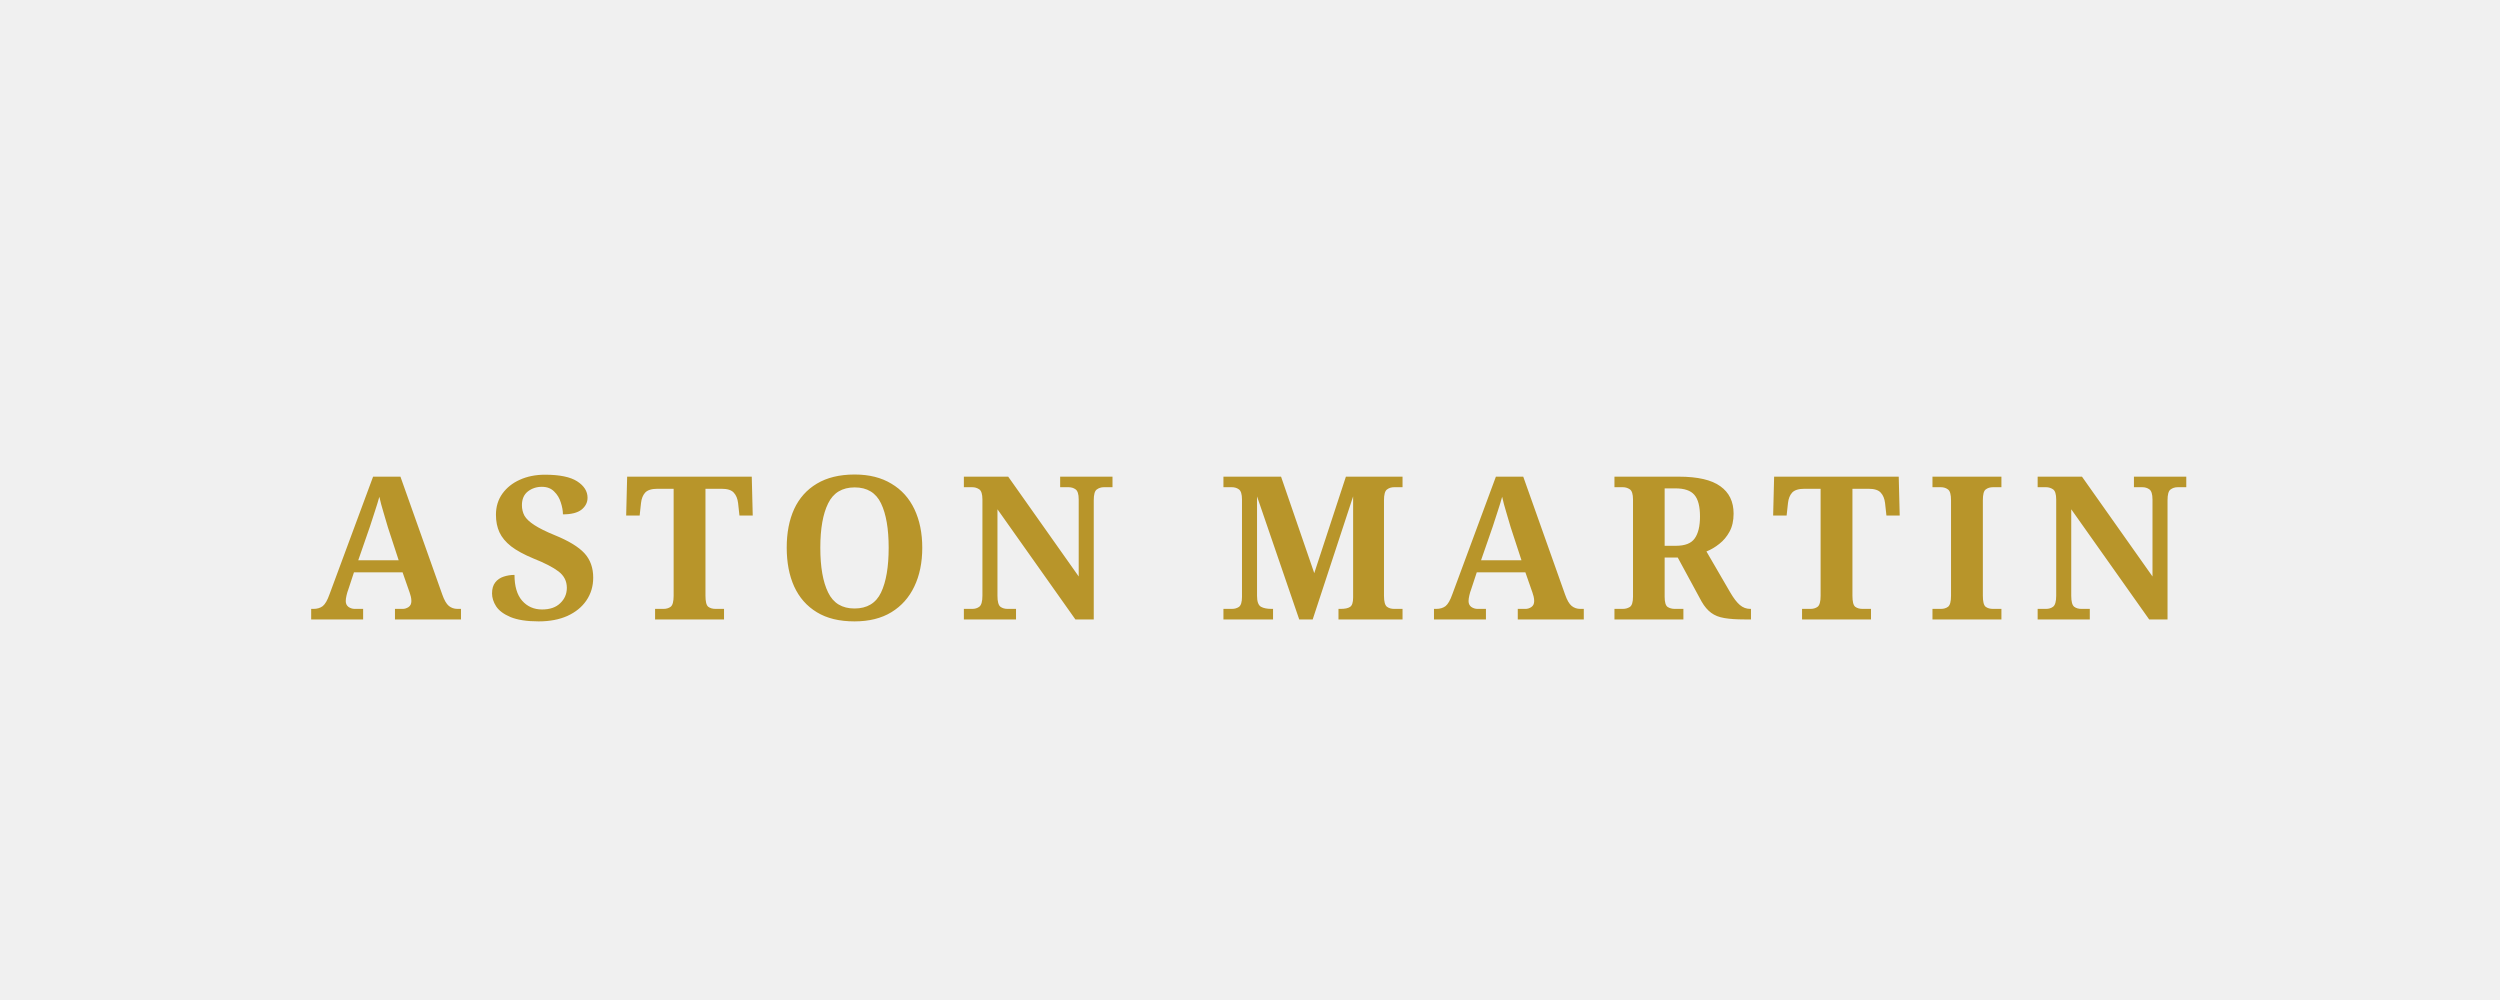
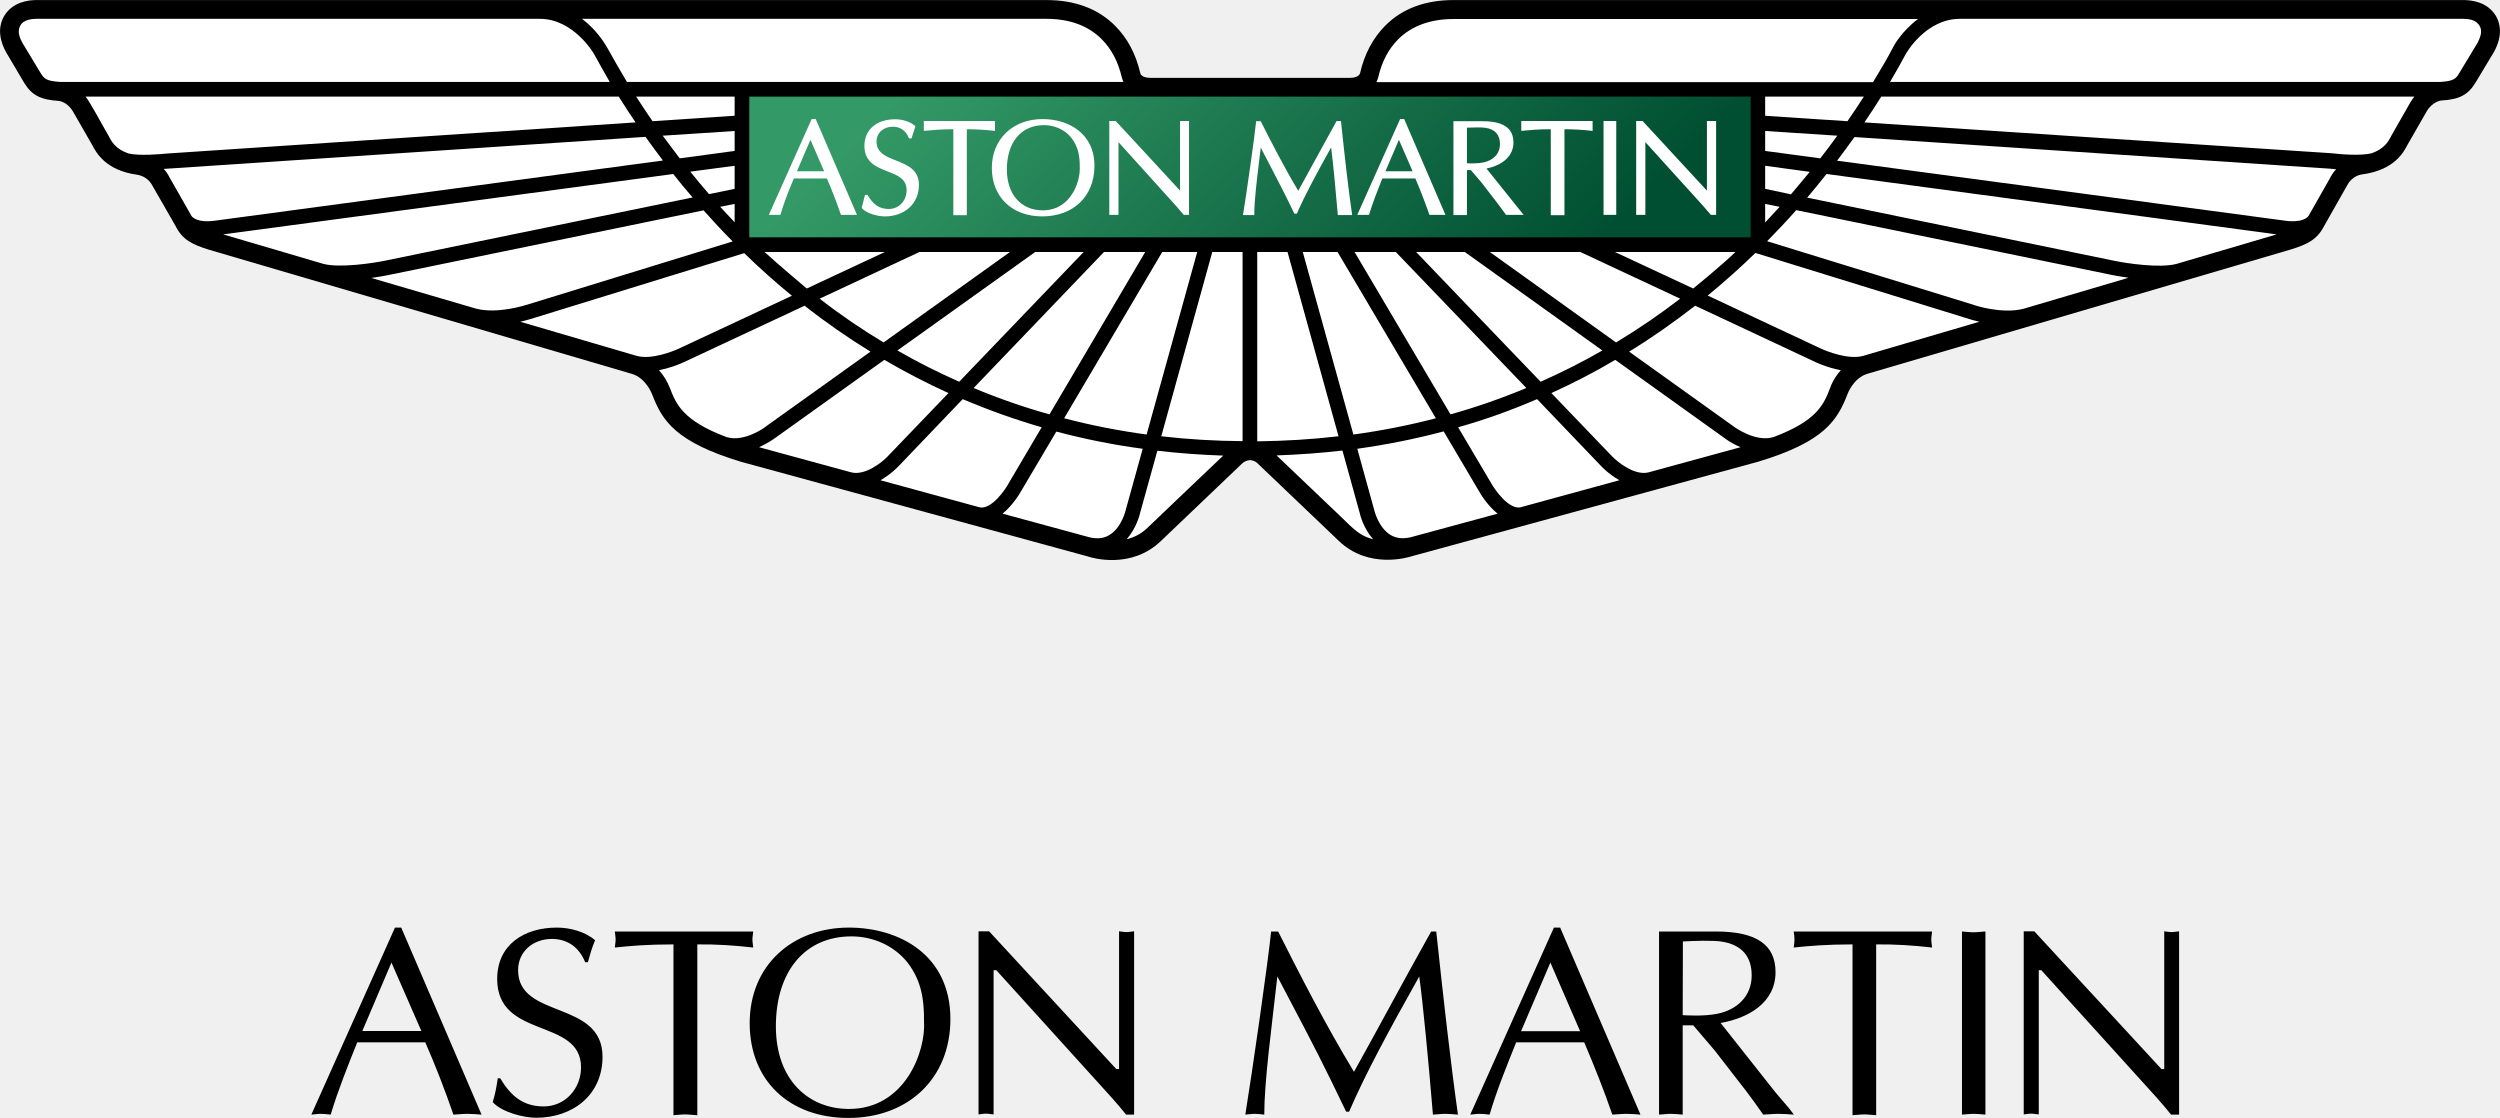
- <svg xmlns="http://www.w3.org/2000/svg" width="200" height="80" viewBox="0 0 200 80">
-   <text x="50%" y="55%" dominant-baseline="middle" text-anchor="middle" font-family="Georgia,serif" font-size="16" font-weight="bold" fill="#b8952a" letter-spacing="2">ASTON MARTIN</text>
+ <svg xmlns="http://www.w3.org/2000/svg" id="Layer_1" text-rendering="geometricPrecision" shape-rendering="geometricPrecision" image-rendering="optimizeQuality" viewBox="0 0 1279.2 572" width="2500" height="1118">
+   <style>.st0{fill:#fff}.st1{fill:url(#SVGID_1_)}</style>
+   <path d="M639.6 235.4c-1.5.1-3 .7-4.1 1.8-.1.1-41.5 39.6-41.5 39.6-15.3 14.7-35.5 8.6-37.7 7.8l-177-48.3c-33.8-10.2-40.5-21.2-45.6-34.5 0 0-3-8.3-10.3-10.5l-216.3-63.5c-8.8-2.7-13.7-5.2-17.1-11.9L78 95c-2.6-5-7.4-5.5-7.7-5.6C54 87.2 49.2 78 47.2 74.2l-9.7-16.9c-3-5.3-7.3-5.7-7.5-5.7-9.3-.6-13.7-2.9-17.6-9.2L3 26.5c-4.6-8.6-3-14.7-.9-18.3C6.6.7 14.9.1 18.2 0h517.2c14.6 0 26.5 4.4 35.2 13.2 6.3 6.3 10.6 14.4 12.9 24.3 0 .2.6 2.3 5.1 2.3h102.2c4.4 0 5-2.1 5.1-2.3 2.2-9.8 6.6-18 12.8-24.3C717.4 4.4 729.2 0 743.8 0H1261c3.3.1 11.6.7 16.1 8.1 2.1 3.6 3.7 9.8-.9 18.3l-9.5 15.8c-3.8 6.3-8.3 8.7-17.6 9.2-.1 0-4.5.5-7.5 5.7l-9.7 16.9c-2 3.9-6.8 13-23.2 15.2-.3 0-5.1.6-7.7 5.6l-11.9 21c-3.5 6.7-8.3 9.2-17.2 11.9l-216.3 63.5c-7.4 2.2-10.3 10.5-10.3 10.5-5.2 13.4-11.9 24.3-45.6 34.5l-177 48.3c-2.2.7-22.4 6.9-37.7-7.8 0 0-41.4-39.5-41.5-39.6-.9-1-2.4-1.6-3.9-1.7z" />
+   <path class="st0" d="M705.2 39.6c1.8-8 5.3-14.6 10.2-19.5 6.9-6.9 16.5-10.4 28.4-10.4h237.6c-8.2 6.1-12.5 13.8-12.7 14.4-2.7 5.2-6.2 11.2-10.3 17.9H704.3c.5-1 .9-2.4.9-2.4zm562.5-17.7l-9.3 15.4c-1.7 2.9-2.8 4.2-9.9 4.6H967.1c3.1-5.3 5.9-10.2 8.1-14.4.1-.1 10-17.9 27.7-17.9h257.7c2.7.1 6.2.4 8.1 3.5.2.4.8 1.3.8 2.8.1 1.4-.4 3.3-1.8 6zm-34.4 30.5l-9.8 17.2c-1.3 2.6-3.4 6.5-10 8.8-5.5 1.4-16.4.5-20.2 0L954 62.6c3.1-4.6 6-9 8.6-13.2h272.8c-.8 1-1.5 2-2.1 3zm-40.7 38c.1-.1-9.4 16.6-11.4 20.1-.5.7-3.2 3.6-11.9 2.4L940 82.2c3.1-4.1 6.1-8.2 8.9-12.1l243.6 16.2c.4 0 1.4.2 2.9.3-1.1 1-2 2.3-2.8 3.8zm-78.9 44.6c-8.6 2.3-25.5-.3-31.4-1.5l-157.6-32.4c3.4-4.1 6.8-8.1 9.9-12.1l230.3 30.9-51.2 15.1zm-78.1 22.9c-11.1 3-25.5-1.8-25.7-1.9l-.2-.1-105.5-32.5c5.2-5.3 10.2-10.6 14.9-15.9l161.7 33.2c.4.1 3.7.7 8.3 1.4l-53.5 15.8zm-82.4 24.2c-7.5 2-18.5-2.3-22.2-4.1l-57.2-26.8c8.4-6.9 16.6-14.2 24.4-21.8l109.4 33.8c.2.1 2.2.7 5.2 1.4l-59.6 17.5zm-16.8 16.5c-3.2 8.2-6.5 16.6-28.9 25-9.3 2.9-20.3-5.3-20.4-5.4l-53.5-38.3c11.6-7.1 22.8-15 33.8-23.5l60.4 28.3c.3.2 6.6 3.3 14.1 4.7-3.6 4.1-5.3 8.3-5.5 9.2zm-84.6 40.8l-8.4 2.3c-7.1 1.7-15.7-5.3-18.5-8.2 0 0-13.6-14.1-31.1-32.4 11.2-5.1 22.1-10.7 32.7-17l56 40.1c.2.2 3.4 2.6 8.1 4.6l-38.8 10.6zm-74 20.2c-5.9.9-12.8-8.8-14.8-12.4l-16.9-28.6c13.8-3.9 27.2-8.7 40.4-14.4l32.9 34.4c.3.3 3.9 4.1 9.2 7.1l-50.8 13.9zm-56.1 15.3c-4 .9-7.3.5-10.2-1.2-6.2-3.8-8.3-12.5-8.4-13l-8.6-31.1c14.9-2.1 29.6-5 44.2-8.9l17.9 30.3c.6 1.1 4.2 7.4 9.7 11.8l-44.6 12.1zm-36.4-11.3s-24-22.9-32.1-30.6c11.3-.4 22.5-1.2 33.7-2.5l8.8 31.8c.2 1.1 2 8.1 6.9 13.6-6.7-1.9-8.7-3.9-17.3-12.3zm-42-37.8v-96.9h15.5l26.1 94.3c-13.6 1.6-27.4 2.4-41.6 2.6zm-49.1-2.6l26.1-94.3h15.5v96.8c-13.9-.1-27.8-.9-41.6-2.5zm-6.8 46.6c-3 3-6.8 5.1-10.9 6.1 4.9-5.6 6.7-12.5 6.9-13.6l8.8-31.7c11.1 1.3 22.3 2.1 33.7 2.5-9.1 8.6-38.5 36.7-38.5 36.7zm-11.3-9.2c0 .1-2 9.2-8.4 13.1-2.9 1.8-6.2 2.1-10.2 1.2L513 262.8c5.4-4.4 9.1-10.8 9.7-11.9 0 0 7.5-12.7 17.8-30.1 14.4 3.8 29.1 6.8 44.2 8.8l-8.6 31zm-74.7-1l-50.9-13.9c5.3-3 8.9-6.8 9.2-7.1l32.9-34.4c13.2 5.6 26.6 10.4 40.4 14.4l-16.8 28.5c-2 3.8-8.9 13.5-14.8 12.5zm-65.7-17.9l-47.3-12.9c4.7-2.1 7.9-4.5 8.2-4.7l55.9-40c10.6 6.2 21.6 11.9 32.8 17l-31.1 32.4c-2.7 2.9-11.4 9.9-18.5 8.2zm-64-18.1c-22.3-8.4-25.7-16.8-28.9-25-1.3-3.4-3.2-6.5-5.6-9.2 4.9-1 9.7-2.6 14.2-4.8-.1 0 30.2-14.1 60.3-28.2 10.9 8.6 22.2 16.4 33.7 23.5L392 218.1c0 .2-11.1 8.4-20.3 5.5zm-45.8-41.5l-59.7-17.5c1.8-.4 3.6-.9 5.3-1.4l109.3-33.7c7.6 7.4 15.7 14.7 24.4 21.8L348.1 178c-3.7 1.8-14.7 6.1-22.2 4.1zm-82.3-24.2c-17.6-5.2-36.1-10.6-53.6-15.7 4.7-.7 8-1.3 8.3-1.4 0 0 114.2-23.4 161.7-33.2 4.7 5.3 9.6 10.6 14.9 15.9L269.3 156c-.2 0-14.6 4.8-25.7 1.9zM165.5 135c-23.8-7-43.1-12.7-51.3-15.1L344.5 89c3.1 4 6.4 8 9.9 12l-157.6 32.4c-5.9 1.2-22.7 3.8-31.3 1.6zm-55.6-22.1c-8.7 1.2-11.4-1.7-11.9-2.4L86.5 90.3c-.7-1.4-1.6-2.7-2.7-3.9L330.3 70c2.8 3.9 5.8 8 8.9 12.1l-229.3 30.8zM65.7 78.5c-6.6-2.3-8.7-6.2-10-8.8-4-6.8-9.3-17-11.9-20.3h272.8c2.6 4.2 5.5 8.6 8.6 13.2L85.8 78.5c-3.7.4-14.6 1.3-20.1 0zm-35-36.6c-6.6-.5-8-1.3-10-4.7 0 0-8.6-14.3-9.3-15.4-1.4-2.6-1.9-4.6-1.8-5.9.2-3.5 2.5-6.2 8.8-6.3h257.8c17.4 0 27.7 17.9 27.7 17.9 2.3 4.2 5 9 8.1 14.4H30.7zM535.3 9.6c12 0 21.5 3.5 28.4 10.4 5 5 8.4 11.5 10.3 19.5 0 0 .4 1.4.8 2.4h-254c-3.5-5.9-7-11.9-10.3-17.9-3.3-5.6-7.6-10.5-12.7-14.4h237.5zm367.9 49.6v-9.8h50.5c-2.6 4-5.4 8.3-8.4 12.6l-42.1-2.8zm0 18V67l36.9 2.4c-2.7 3.8-5.6 7.6-8.7 11.6l-28.2-3.8zm0 19.4V84.8l22.8 3.1c-3.1 3.8-6.3 7.6-9.6 11.5l-13.2-2.8zm0 7.7l7.4 1.5c-2.4 2.6-4.9 5.3-7.4 8v-9.5zm-76.9 24.6H888c-6.3 6.2-21.1 18.3-21.6 18.7-15.1-7-29.7-13.8-40.1-18.7zm-64 0h46.3l51.1 23.9c-10.5 8.1-21.4 15.5-32.8 22.4l-64.6-46.3zm-37.7 0h24.9l70.4 50.4c-10.2 5.9-20.8 11.2-31.6 16-23.2-24.1-51.1-53.3-63.7-66.4zm-31.5 0h21.1l66.8 69.6c-12.7 5.3-25.6 9.8-38.8 13.5l-49.1-83.1zm-8.7 0l50.3 85.1c-13.9 3.6-28 6.4-42.2 8.3l-25.9-93.4h17.8zm-89.7 0h17.9l-25.9 93.4c-14.2-1.9-28.3-4.7-42.2-8.3 18.8-31.8 43.9-74.4 50.2-85.1zm-29.8 0H586L537 212c-13.2-3.7-26.2-8.2-38.8-13.5 26.7-27.9 59-61.5 66.7-69.6zm-35.2 0h24.8l-63.7 66.4c-10.8-4.8-21.4-10.1-31.6-16l70.5-50.4zm-116.9 18.7c-.6-.5-15.3-12.9-21.6-18.7h61.6l-40 18.7zm57.7-18.7h46.3l-64.7 46.3c-11.3-6.8-22.3-14.3-32.7-22.4l51.1-23.9zm-94.6-24.6v9.4c-2.5-2.6-5-5.3-7.4-7.9l7.4-1.5zm0-19.5v11.8l-13.1 2.7c-3.3-3.8-6.5-7.6-9.6-11.5l22.7-3zm0-17.8v10.2L347.8 81c-2.9-3.8-5.8-7.7-8.7-11.6l36.8-2.4zm0-7.8l-42 2.8c-2.9-4.2-5.7-8.4-8.4-12.6h50.4v9.8z" />
+   <linearGradient id="SVGID_1_" gradientUnits="userSpaceOnUse" x1="300.875" y1="719.888" x2="321.812" y2="698.952" gradientTransform="matrix(10.3274 0 0 -10.3274 -2575.797 7411.9)">
+     <stop offset="0" stop-color="#396" />
+     <stop offset="1" stop-color="#004f32" />
+   </linearGradient>
+   <path class="st1" d="M383.5 121.4l-.1-.1V49.4h512.4v71.9l-.1.1H383.5z" />
+   <path class="st0" d="M417.4 60.9h-2.1l-21.9 49h5.9l.1-.3c1.8-6 4-11.7 6.3-17.1l.5-1.2h16.9c2.3 5.2 4.6 11.2 7.1 18.3l.1.3h8.2l-21.1-49zm-9.6 26.7c.4-1.1 6.2-14.5 6.9-16.1.7 1.6 6.5 15.1 7 16.1h-13.9zm33.1 18.8l.2.2c2.6 2.8 8.4 4.1 11.6 4.1 10.3 0 17.5-6.6 17.5-16.1 0-7.9-6-10.2-11.7-12.5-5.1-2-10-3.9-10-9.7 0-4.4 3.5-7.6 8.3-7.6 3.8 0 6.7 2 8.2 5.7l.1.3h1.3l2-6.2-.2-.2c-2.8-2.5-7.1-3.4-10.1-3.4-9.6 0-15.8 5.3-15.8 13.6 0 8.5 6.3 10.9 11.9 13.1 5 1.9 9.7 3.8 9.7 9.6 0 5.4-4 9.6-9.1 9.6-4.7 0-7.8-2-10.8-7l-.1-.2h-1.3l-1.7 6.7zm67.8-44.5h-36v5h.5c4.1-.4 8.1-.8 14.6-.8v44h6.9v-44c4.9 0 9.6.3 13.9.8l.5.1v-5.1h-.4zm24.8-1c-15.3 0-26 10.3-26 25 0 14.9 10.4 24.8 25.8 24.8 16 0 26.7-10.4 26.7-25.8.1-16.6-13.2-24-26.5-24zm12.8 41.3c-3.4 3.6-7.7 5.4-12.7 5.4-11.2 0-18.4-8.2-18.4-20.9 0-14 7.3-22.7 19-22.7 5.5 0 10.8 2.4 14 6.5 3.5 4.5 4.3 9.3 4.3 14.9v1c0 4.6-1.9 11.2-6.2 15.8zm61.8-40.3h-4.3v35.5h-.1c-.2-.3-32.8-35.5-32.8-35.5h-3.3v48h4.7V72.8h.1l29.6 32.8 3.7 4.3h2.7v-48h-.3zm77.5 0h-1.7L672.3 83s-7.4 13.4-8 14.6c-7.2-12-13.6-24.5-19.1-35.4l-.1-.2h-2.4v.4c-.7 7.1-4.8 36-6.6 47.1l-.1.5h5.8v-.4c0-6.8 1.2-16.8 2.5-27.5l.8-6.6c.8 1.6 9.8 18.7 13.3 25.8l3.9 8h1.3l.1-.3c4-9.2 9.7-19.7 17.4-33.6 1.1 8.3 2.6 24.8 3.4 34.2v.4h7.4l-.1-.5c-1.7-11.6-3.5-27-5.6-47.1V62l-.6-.1zm32.9-1h-2.1l-21.9 49h6l.1-.3c1.8-6 4.1-11.7 6.3-17.3l.4-1h16.9c2.3 5.3 4.7 11.4 7.1 18.3l.1.3h8.2l-21.1-49zm-9.6 26.7c.5-1.1 6.2-14.5 6.9-16.1l7 16.1h-13.9zm51.7-1.4c8.7-1.8 13.8-6.7 13.8-13.3 0-7.3-5.1-10.9-15.7-10.9h-15v48h6.9V87h2c.2.3 5.4 6.3 5.4 6.3l8.1 10.5 4.5 6.1h9l-19-23.7zm-10-2.7V65.3c2.9-.1 7.3-.3 9.7.1 4.8.8 7.2 3.6 7.2 8.3 0 4.8-3.2 8.3-8.5 9.4-3 .6-6.7.5-8.4.4zm63.8-21.6h-36v5h.5c4.1-.4 8.1-.8 14.6-.8v44h7v-44c4.9 0 9.6.3 13.9.8l.5.1v-5.1h-.5zm6.1 48h6.5v-48h-6.5v48zm52.9-48v35.5h-.1l-32.8-35.5h-3.3v48h4.7V72.8h.1l29.7 32.8 3.7 4.3h2.7v-48h-4.7z" />
+   <path d="M246.4 570.3c-2.6-.2-4.8-.4-7.1-.4-2.6 0-4.9.3-7.3.4-4.3-12.5-9.1-24.9-14.4-37h-34.8c-4.8 12-9.7 24.1-13.6 37-1.9-.2-3.4-.4-5.1-.4-1.8 0-3.3.3-4.8.4l42.8-95.7h3.2l41.1 95.7zm868.6 0h-4.1c-2.3-2.9-4.7-5.7-7.1-8.4l-59.3-65.5h-1.3v73.8c-1.4-.1-2.6-.4-3.9-.4-1.4 0-2.6.3-3.8.4v-93.7h5.4L1106 547h1.4v-70.5c1.2.1 2.4.4 3.8.4 1.2 0 2.5-.3 3.8-.4v93.8zm-111.1-93.7c1.9.1 4 .4 6 .4 1.9 0 3.8-.3 6-.4v93.7c-2.2-.2-4.1-.4-6-.4-2 0-4.1.3-6 .4v-93.7zm-43.9 94c-2.2-.1-4.1-.4-6.1-.4s-4.1.3-6 .4v-87.4c-13.8 0-22.2.8-30.1 1.6.2-1.4.4-2.7.4-4.1 0-1.4-.2-2.6-.4-4.1h70.8c-.1 1.5-.4 2.7-.4 4.1 0 1.4.3 2.7.4 4.1-9.5-1.1-19.1-1.7-28.6-1.6v87.4zm-111.1-94H878c21.1 0 30.5 7 30.5 20.8 0 15.9-14.3 23.6-28.1 26l28.3 35.8 6.6 7.7 2.6 3.4c-2.9-.2-5.3-.4-7.9-.4-2.6 0-5.3.3-7.8.4-3-4.3-5.7-8.1-8.6-11.9l-16.2-20.9-11-12.9H861v45.7c-2.2-.2-4.1-.4-6-.4-2.1 0-4.1.3-6.1.4v-93.7zm12.1 42.8c1.9.1 10.7.7 17.7-.7 10-2 17.6-8.9 17.6-19.6 0-9.5-4.8-15.6-15.1-17.3-5.1-.8-14.4-.4-20.1-.1l-.1 37.7zm-21.6 50.9c-2.6-.2-4.8-.4-7.2-.4-2.6 0-4.9.3-7.2.4-4.3-12.5-9.2-24.8-14.4-37h-34.8c-4.8 12-9.8 24.1-13.6 37-1.9-.2-3.4-.4-5.1-.4-1.8 0-3.3.3-4.8.4l42.8-95.7h3.2l41.1 95.7zm-46.1-77.8l-15 35.1h30.2l-15.2-35.1zm-58.4-15.9c3.6 33.8 7.4 67.5 11.1 93.7-2.5-.2-4.4-.4-6.4-.4-2.2 0-4.4.3-6.4.4-2.3-27.6-5.1-57.1-7-70.7-15.9 28.3-27.7 50.2-35.9 69.2h-1.5l-7.5-15.5c-8.8-18.1-18.4-35.9-27.7-53.7-3 26.7-6.7 53.8-6.7 70.7-1.8-.2-3.3-.4-4.8-.4-1.8 0-3.3.3-4.9.4 3.6-22 11.8-79.3 13.2-93.7h3.6c11 21.8 24.1 47.5 38.8 71.8 13.1-23.5 25.7-47.2 39.5-71.8h2.6zm-154.6 93.7h-4.1c-2.3-2.9-4.7-5.7-7.1-8.4l-59.3-65.5h-1.4v73.8c-1.4-.1-2.6-.4-3.9-.4-1.4 0-2.6.3-3.8.4v-93.7h5.4l65.1 70.5h1.4v-70.5c1.2.1 2.5.4 3.8.4 1.2 0 2.5-.3 3.9-.4v93.8zm-196.7-46.8c0-30 22.3-48.9 50.7-48.9 25.8 0 52 13.9 52 46.8 0 30.5-21.7 50.6-52.2 50.6-30.3 0-50.5-19.2-50.5-48.5zm80.7-31.1c-6.9-8.6-17.6-13.3-28.6-13.3-24.1 0-38.7 18.2-38.7 46s17 42.3 37.4 42.3c28.9 0 39.4-29.8 38.4-44.9.1-11.3-1.4-20.9-8.5-30.1zm-107.7 78.2c-2.2-.1-4.1-.4-6-.4-2.1 0-4.1.3-6 .4v-87.4c-13.9 0-22.2.8-30 1.6.1-1.4.4-2.7.4-4.1 0-1.4-.3-2.6-.4-4.1h70.8c-.1 1.5-.4 2.7-.4 4.1 0 1.4.3 2.7.4 4.1-9.5-1.1-19.1-1.7-28.6-1.6v87.4zM256 551.8c5.3 8.8 11.5 14.3 22.2 14.3 11.1 0 19.1-9.2 19.1-20 0-25.5-42.9-14.2-42.9-45.2 0-17.7 14-26.3 30.5-26.3 6.6 0 14.5 2 19.6 6.5-1.6 3.6-2.6 7.4-3.7 11.2h-1.4c-2.9-7.4-8.9-11.9-17-11.9-9.5 0-17.3 6.3-17.3 16 0 25.2 43.2 15.1 43.2 44.3 0 19.6-15.3 31.2-33.9 31.2-6.7 0-17.7-2.9-22.3-8 1.3-4 2-8.1 2.6-12.2h1.3zm-55.7-59.3l-14.9 35h30.2l-15.3-35z" />
</svg>
